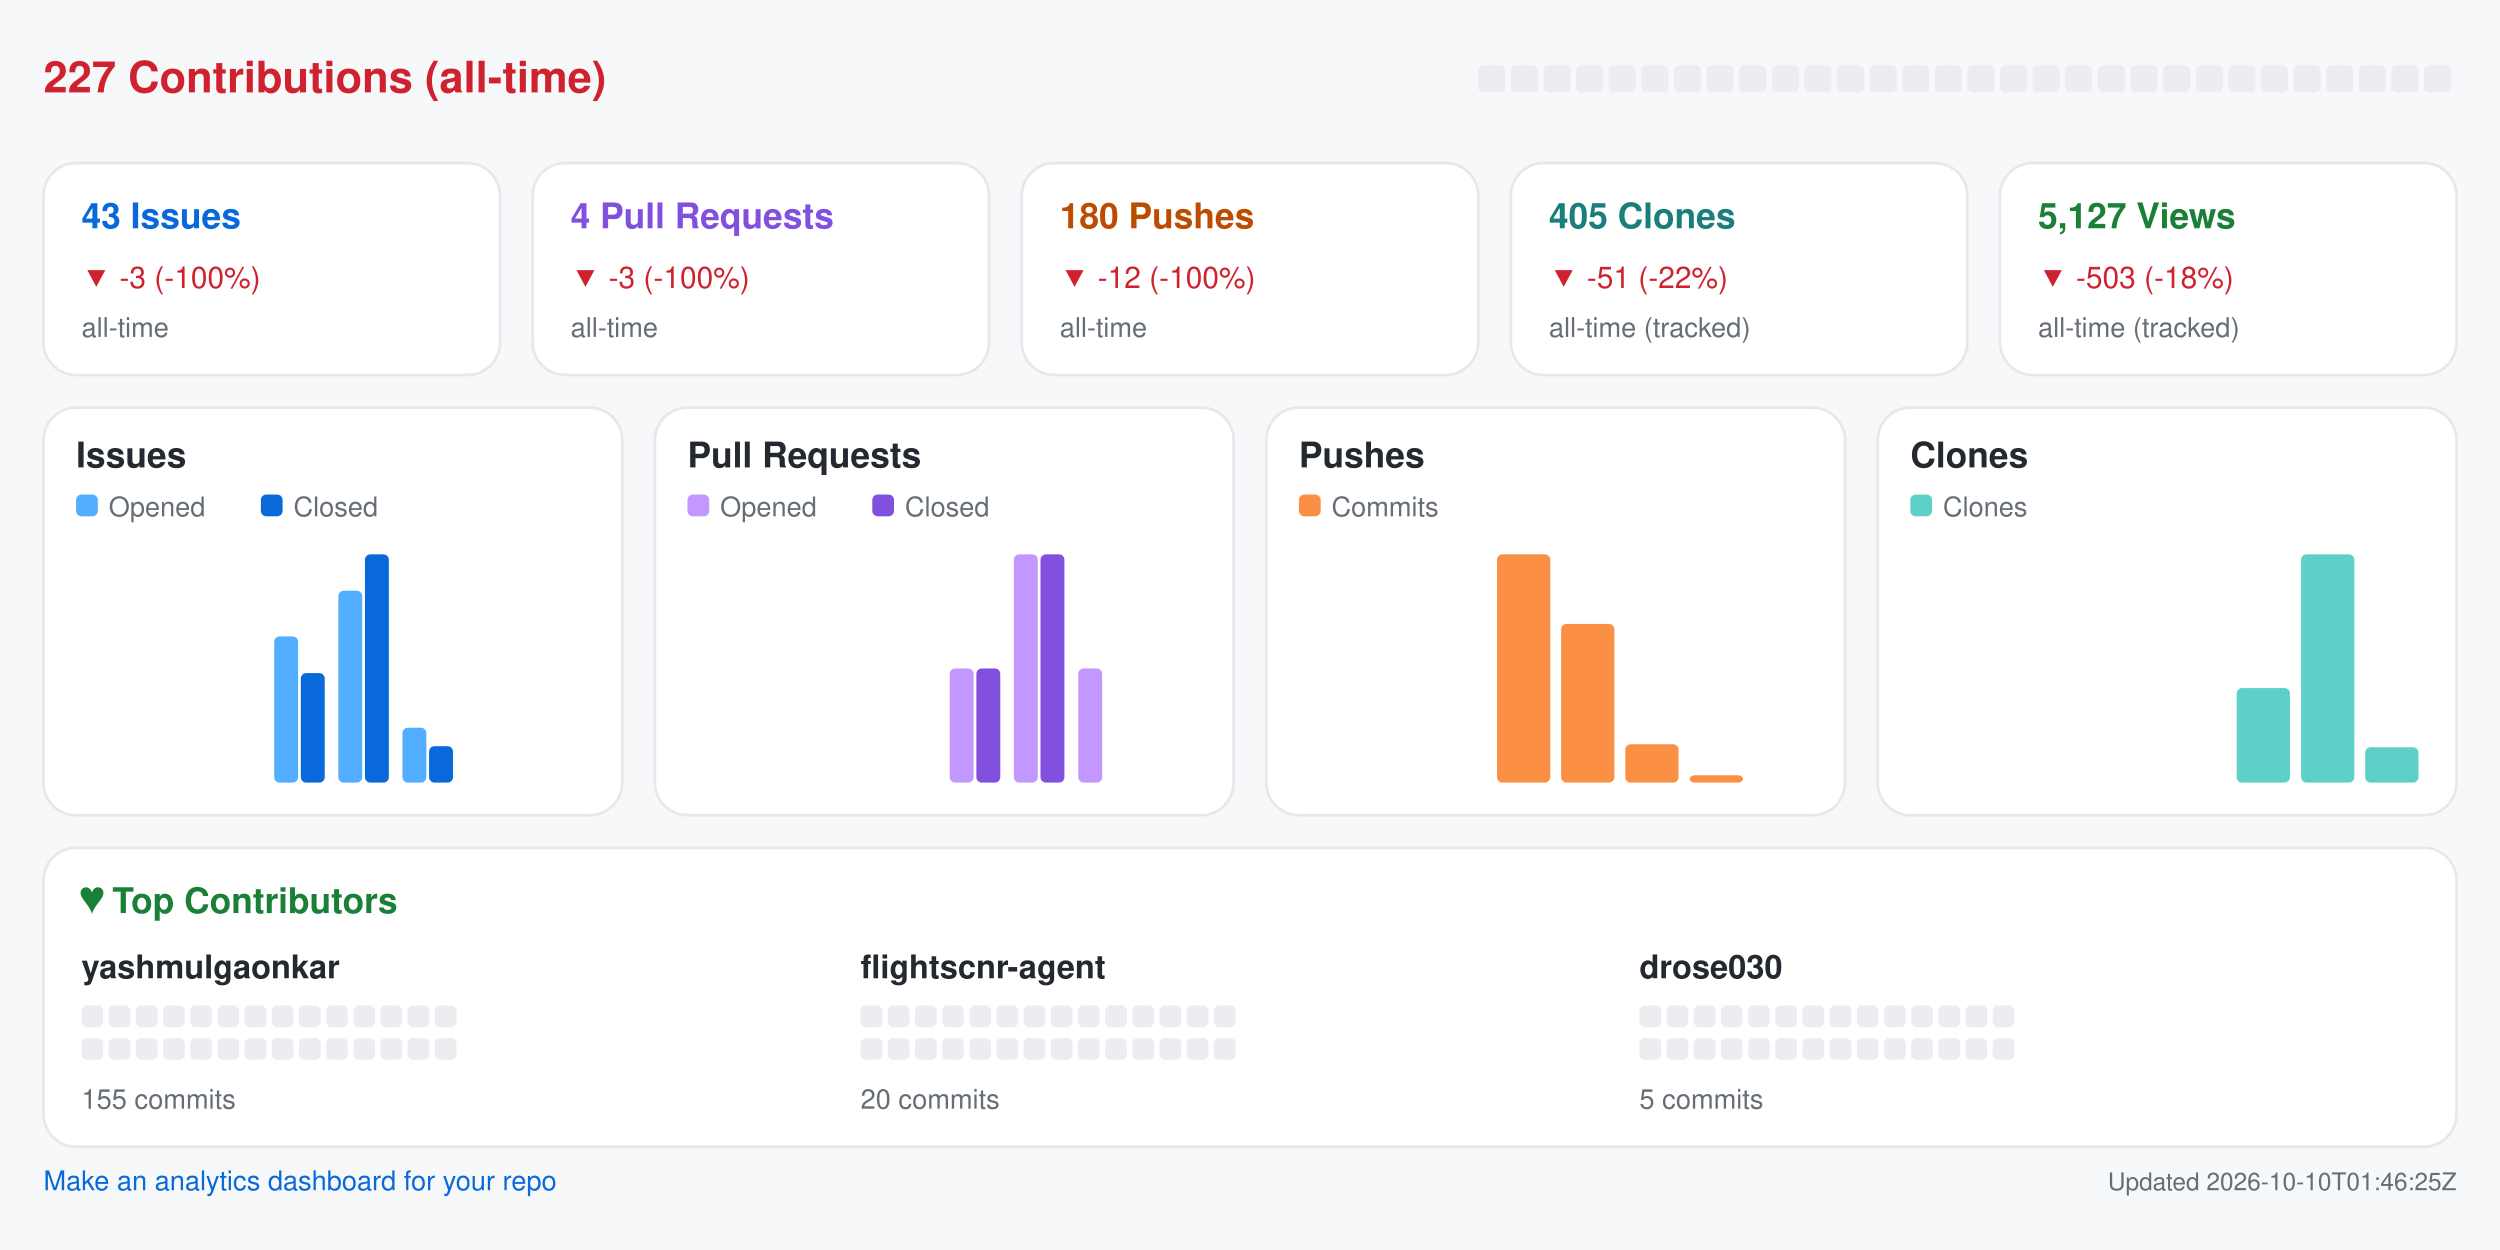
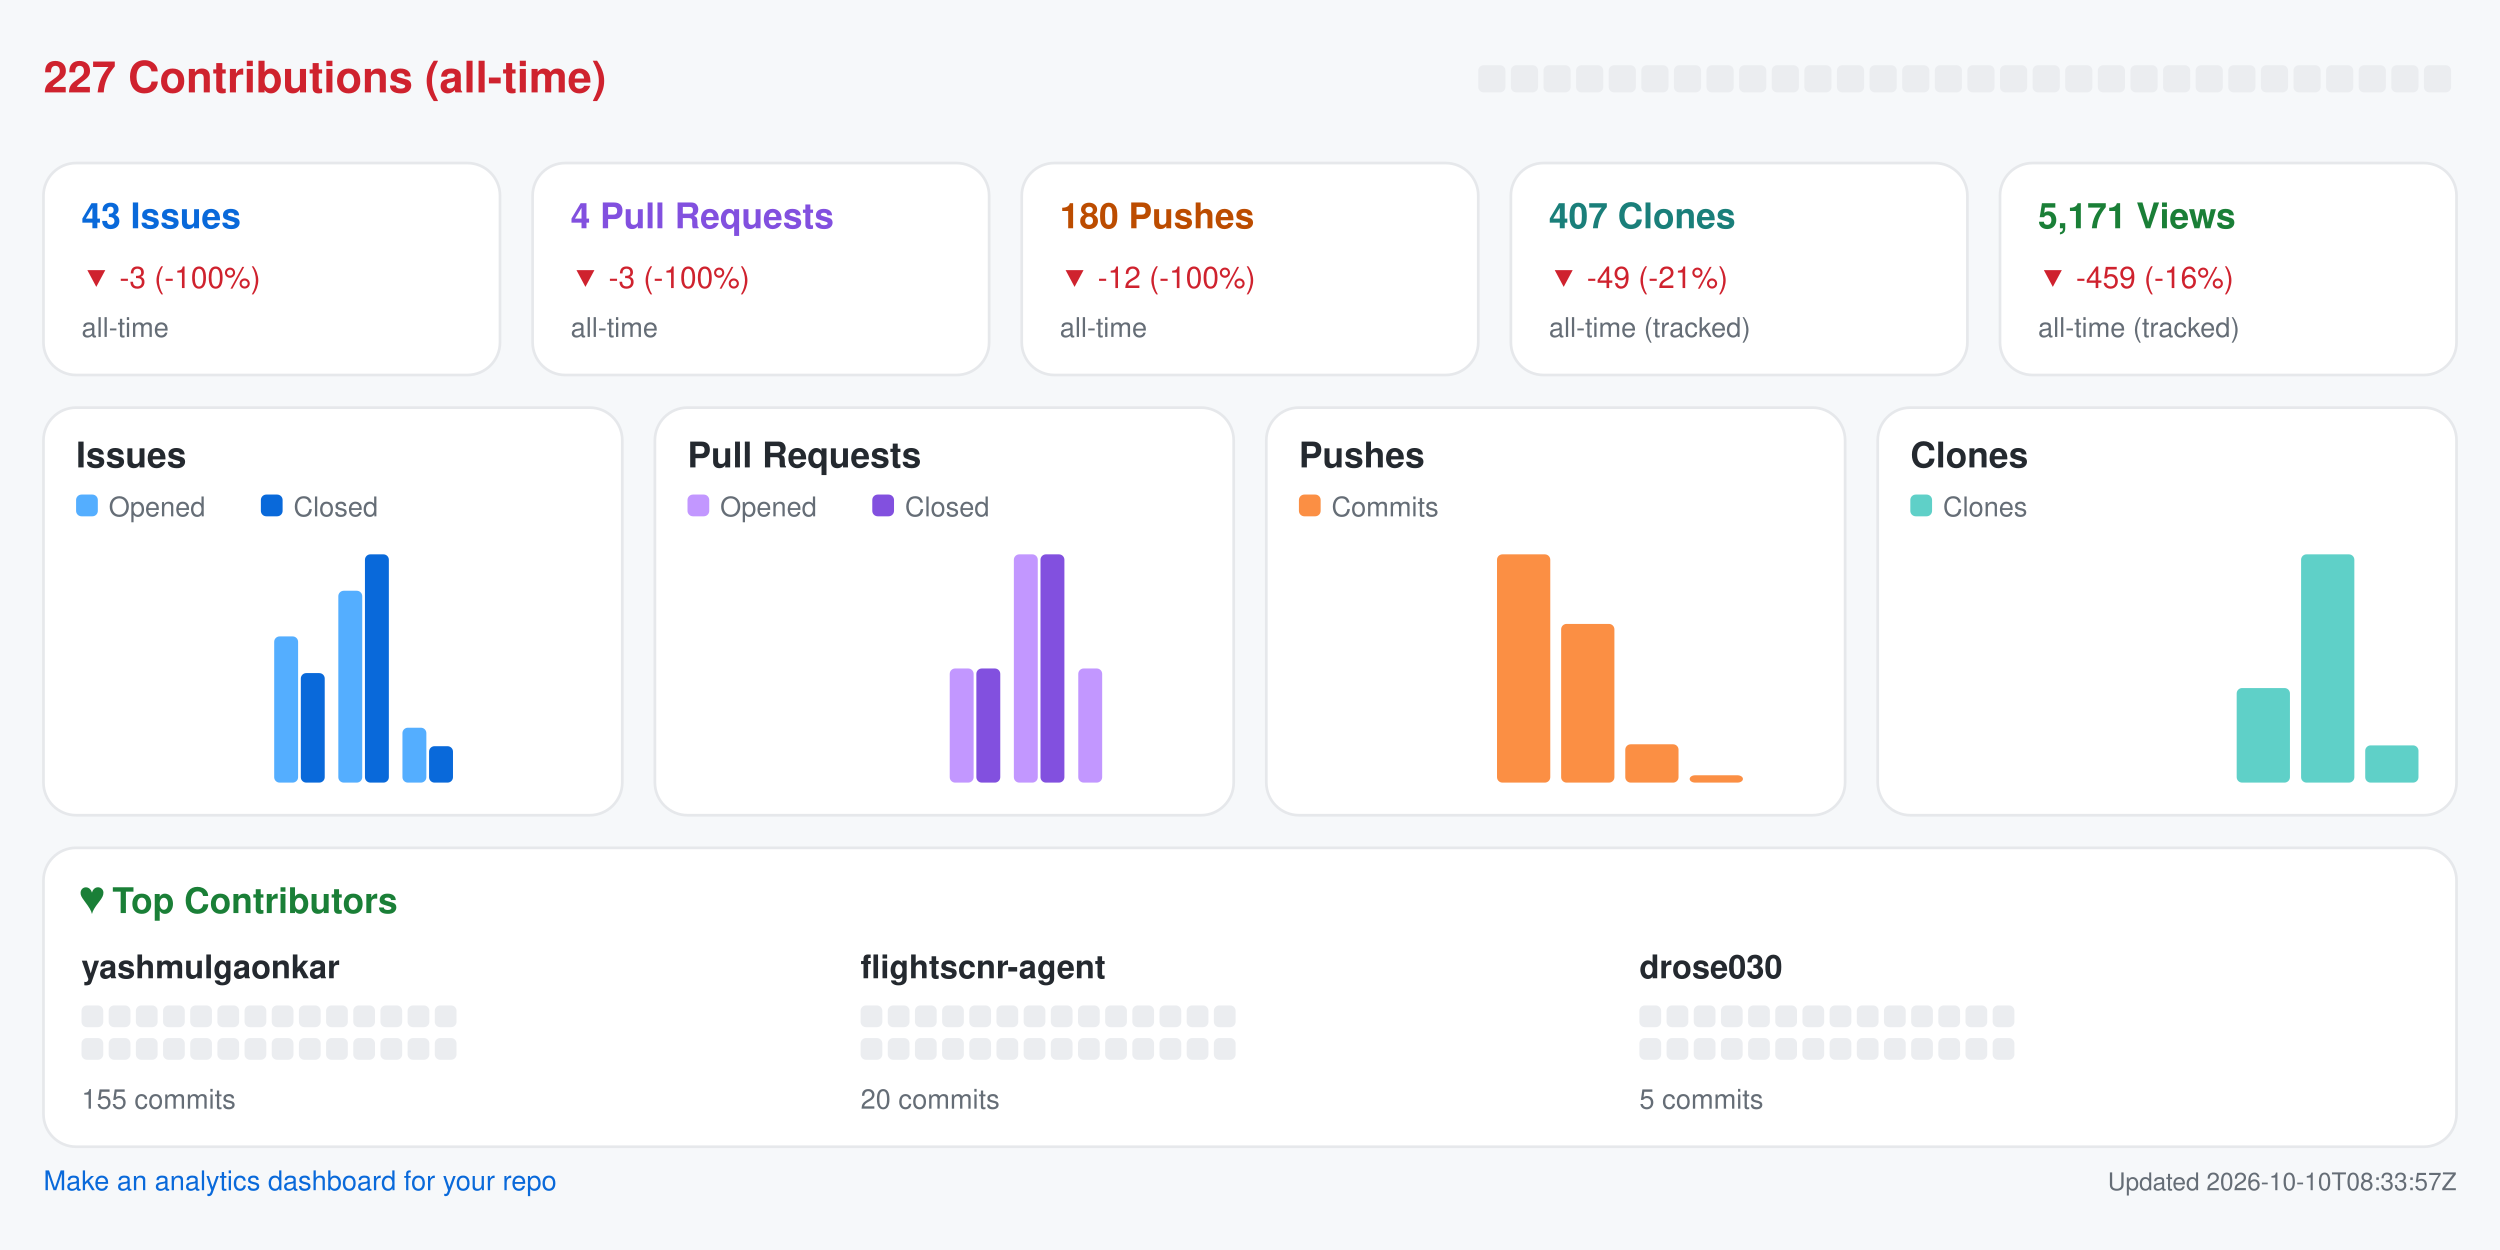
<svg xmlns="http://www.w3.org/2000/svg" width="920" height="460" viewBox="0 0 920 460" role="img" aria-label="Repository analytics for yashmulgaonkar/FlightScnr">
  <rect x="0.0" y="0.0" width="920.0" height="460.0" rx="0" fill="#f6f8fa" />
  <text x="16.0" y="34.0" fill="#cf222e" font-size="16" font-family="-apple-system,BlinkMacSystemFont,Segoe UI,Helvetica,Arial,sans-serif" font-weight="600" text-anchor="start">227 Contributions (all-time)</text>
  <rect x="544.0" y="24.0" width="10.0" height="10.0" rx="2" fill="#ebedf0" />
  <rect x="556.0" y="24.0" width="10.0" height="10.0" rx="2" fill="#ebedf0" />
  <rect x="568.0" y="24.0" width="10.0" height="10.0" rx="2" fill="#ebedf0" />
  <rect x="580.0" y="24.0" width="10.0" height="10.0" rx="2" fill="#ebedf0" />
  <rect x="592.0" y="24.0" width="10.0" height="10.0" rx="2" fill="#ebedf0" />
  <rect x="604.0" y="24.0" width="10.0" height="10.0" rx="2" fill="#ebedf0" />
  <rect x="616.0" y="24.0" width="10.0" height="10.0" rx="2" fill="#ebedf0" />
  <rect x="628.0" y="24.0" width="10.0" height="10.0" rx="2" fill="#ebedf0" />
  <rect x="640.0" y="24.0" width="10.0" height="10.0" rx="2" fill="#ebedf0" />
  <rect x="652.0" y="24.0" width="10.0" height="10.0" rx="2" fill="#ebedf0" />
  <rect x="664.0" y="24.0" width="10.0" height="10.0" rx="2" fill="#ebedf0" />
  <rect x="676.0" y="24.0" width="10.0" height="10.0" rx="2" fill="#ebedf0" />
  <rect x="688.0" y="24.0" width="10.0" height="10.0" rx="2" fill="#ebedf0" />
  <rect x="700.0" y="24.0" width="10.0" height="10.0" rx="2" fill="#ebedf0" />
  <rect x="712.0" y="24.0" width="10.0" height="10.0" rx="2" fill="#ebedf0" />
  <rect x="724.0" y="24.0" width="10.0" height="10.0" rx="2" fill="#ebedf0" />
  <rect x="736.0" y="24.0" width="10.0" height="10.0" rx="2" fill="#ebedf0" />
  <rect x="748.0" y="24.0" width="10.0" height="10.0" rx="2" fill="#ebedf0" />
  <rect x="760.0" y="24.0" width="10.0" height="10.0" rx="2" fill="#ebedf0" />
  <rect x="772.0" y="24.0" width="10.0" height="10.0" rx="2" fill="#ebedf0" />
  <rect x="784.0" y="24.0" width="10.0" height="10.0" rx="2" fill="#ebedf0" />
  <rect x="796.0" y="24.0" width="10.0" height="10.0" rx="2" fill="#ebedf0" />
  <rect x="808.0" y="24.0" width="10.0" height="10.0" rx="2" fill="#ebedf0" />
  <rect x="820.0" y="24.0" width="10.0" height="10.0" rx="2" fill="#ebedf0" />
  <rect x="832.0" y="24.0" width="10.0" height="10.0" rx="2" fill="#ebedf0" />
  <rect x="844.0" y="24.0" width="10.0" height="10.0" rx="2" fill="#ebedf0" />
  <rect x="856.0" y="24.0" width="10.0" height="10.0" rx="2" fill="#ebedf0" />
  <rect x="868.0" y="24.0" width="10.0" height="10.0" rx="2" fill="#ebedf0" />
  <rect x="880.0" y="24.0" width="10.0" height="10.0" rx="2" fill="#ebedf0" />
  <rect x="892.0" y="24.0" width="10.0" height="10.0" rx="2" fill="#ebedf0" />
  <rect x="16.0" y="60.0" width="168.0" height="78.0" rx="12" fill="#ffffff" stroke="#e6e8eb" />
  <text x="30.0" y="84.0" fill="#0969da" font-size="13" font-family="-apple-system,BlinkMacSystemFont,Segoe UI,Helvetica,Arial,sans-serif" font-weight="600" text-anchor="start">43 Issues</text>
  <text x="30.0" y="106.0" fill="#cf222e" font-size="11" font-family="-apple-system,BlinkMacSystemFont,Segoe UI,Helvetica,Arial,sans-serif" font-weight="400" text-anchor="start">▼ -3 (-100%)</text>
  <text x="30.0" y="124.0" fill="#656d76" font-size="10" font-family="-apple-system,BlinkMacSystemFont,Segoe UI,Helvetica,Arial,sans-serif" font-weight="400" text-anchor="start">all-time</text>
  <rect x="196.0" y="60.0" width="168.0" height="78.0" rx="12" fill="#ffffff" stroke="#e6e8eb" />
  <text x="210.0" y="84.0" fill="#8250df" font-size="13" font-family="-apple-system,BlinkMacSystemFont,Segoe UI,Helvetica,Arial,sans-serif" font-weight="600" text-anchor="start">4 Pull Requests</text>
  <text x="210.0" y="106.0" fill="#cf222e" font-size="11" font-family="-apple-system,BlinkMacSystemFont,Segoe UI,Helvetica,Arial,sans-serif" font-weight="400" text-anchor="start">▼ -3 (-100%)</text>
  <text x="210.0" y="124.0" fill="#656d76" font-size="10" font-family="-apple-system,BlinkMacSystemFont,Segoe UI,Helvetica,Arial,sans-serif" font-weight="400" text-anchor="start">all-time</text>
  <rect x="376.0" y="60.0" width="168.0" height="78.0" rx="12" fill="#ffffff" stroke="#e6e8eb" />
  <text x="390.0" y="84.0" fill="#bc4c00" font-size="13" font-family="-apple-system,BlinkMacSystemFont,Segoe UI,Helvetica,Arial,sans-serif" font-weight="600" text-anchor="start">180 Pushes</text>
  <text x="390.0" y="106.0" fill="#cf222e" font-size="11" font-family="-apple-system,BlinkMacSystemFont,Segoe UI,Helvetica,Arial,sans-serif" font-weight="400" text-anchor="start">▼ -12 (-100%)</text>
  <text x="390.0" y="124.0" fill="#656d76" font-size="10" font-family="-apple-system,BlinkMacSystemFont,Segoe UI,Helvetica,Arial,sans-serif" font-weight="400" text-anchor="start">all-time</text>
  <rect x="556.0" y="60.0" width="168.0" height="78.0" rx="12" fill="#ffffff" stroke="#e6e8eb" />
-   <text x="570.0" y="84.0" fill="#1a7f7a" font-size="13" font-family="-apple-system,BlinkMacSystemFont,Segoe UI,Helvetica,Arial,sans-serif" font-weight="600" text-anchor="start">405 Clones</text>
-   <text x="570.0" y="106.0" fill="#cf222e" font-size="11" font-family="-apple-system,BlinkMacSystemFont,Segoe UI,Helvetica,Arial,sans-serif" font-weight="400" text-anchor="start">▼ -51 (-22%)</text>
+   <text x="570.0" y="84.0" fill="#1a7f7a" font-size="13" font-family="-apple-system,BlinkMacSystemFont,Segoe UI,Helvetica,Arial,sans-serif" font-weight="600" text-anchor="start">407 Clones</text>
+   <text x="570.0" y="106.0" fill="#cf222e" font-size="11" font-family="-apple-system,BlinkMacSystemFont,Segoe UI,Helvetica,Arial,sans-serif" font-weight="400" text-anchor="start">▼ -49 (-21%)</text>
  <text x="570.0" y="124.0" fill="#656d76" font-size="10" font-family="-apple-system,BlinkMacSystemFont,Segoe UI,Helvetica,Arial,sans-serif" font-weight="400" text-anchor="start">all-time (tracked)</text>
  <rect x="736.0" y="60.0" width="168.0" height="78.0" rx="12" fill="#ffffff" stroke="#e6e8eb" />
-   <text x="750.0" y="84.0" fill="#1a7f37" font-size="13" font-family="-apple-system,BlinkMacSystemFont,Segoe UI,Helvetica,Arial,sans-serif" font-weight="600" text-anchor="start">5,127 Views</text>
-   <text x="750.0" y="106.0" fill="#cf222e" font-size="11" font-family="-apple-system,BlinkMacSystemFont,Segoe UI,Helvetica,Arial,sans-serif" font-weight="400" text-anchor="start">▼ -503 (-18%)</text>
+   <text x="750.0" y="84.0" fill="#1a7f37" font-size="13" font-family="-apple-system,BlinkMacSystemFont,Segoe UI,Helvetica,Arial,sans-serif" font-weight="600" text-anchor="start">5,171 Views</text>
+   <text x="750.0" y="106.0" fill="#cf222e" font-size="11" font-family="-apple-system,BlinkMacSystemFont,Segoe UI,Helvetica,Arial,sans-serif" font-weight="400" text-anchor="start">▼ -459 (-16%)</text>
  <text x="750.0" y="124.0" fill="#656d76" font-size="10" font-family="-apple-system,BlinkMacSystemFont,Segoe UI,Helvetica,Arial,sans-serif" font-weight="400" text-anchor="start">all-time (tracked)</text>
  <rect x="16.0" y="150.0" width="213.0" height="150.0" rx="12" fill="#ffffff" stroke="#e6e8eb" />
  <text x="28.0" y="172.0" fill="#24292f" font-size="13" font-family="-apple-system,BlinkMacSystemFont,Segoe UI,Helvetica,Arial,sans-serif" font-weight="600" text-anchor="start">Issues</text>
  <rect x="28.0" y="182.0" width="8.0" height="8.0" rx="2" fill="#54aeff" />
  <text x="40.0" y="190.0" fill="#656d76" font-size="10" font-family="-apple-system,BlinkMacSystemFont,Segoe UI,Helvetica,Arial,sans-serif" font-weight="400" text-anchor="start">Opened</text>
  <rect x="96.0" y="182.0" width="8.0" height="8.0" rx="2" fill="#0969da" />
  <text x="108.0" y="190.0" fill="#656d76" font-size="10" font-family="-apple-system,BlinkMacSystemFont,Segoe UI,Helvetica,Arial,sans-serif" font-weight="400" text-anchor="start">Closed</text>
  <rect x="30.0" y="288.0" width="8.8" height="0.0" rx="2" fill="#54aeff" />
  <rect x="39.8" y="288.0" width="8.8" height="0.0" rx="2" fill="#0969da" />
  <rect x="53.6" y="288.0" width="8.8" height="0.0" rx="2" fill="#54aeff" />
  <rect x="63.4" y="288.0" width="8.8" height="0.0" rx="2" fill="#0969da" />
  <rect x="77.2" y="288.0" width="8.8" height="0.0" rx="2" fill="#54aeff" />
  <rect x="87.1" y="288.0" width="8.8" height="0.0" rx="2" fill="#0969da" />
  <rect x="100.9" y="234.2" width="8.8" height="53.8" rx="2" fill="#54aeff" />
  <rect x="110.7" y="247.7" width="8.8" height="40.3" rx="2" fill="#0969da" />
  <rect x="124.5" y="217.4" width="8.8" height="70.6" rx="2" fill="#54aeff" />
  <rect x="134.3" y="204.0" width="8.8" height="84.0" rx="2" fill="#0969da" />
  <rect x="148.1" y="267.8" width="8.8" height="20.2" rx="2" fill="#54aeff" />
  <rect x="157.9" y="274.6" width="8.8" height="13.4" rx="2" fill="#0969da" />
  <rect x="171.8" y="288.0" width="8.8" height="0.0" rx="2" fill="#54aeff" />
  <rect x="181.6" y="288.0" width="8.8" height="0.0" rx="2" fill="#0969da" />
  <rect x="195.4" y="288.0" width="8.8" height="0.0" rx="2" fill="#54aeff" />
  <rect x="205.2" y="288.0" width="8.8" height="0.0" rx="2" fill="#0969da" />
  <rect x="241.0" y="150.0" width="213.0" height="150.0" rx="12" fill="#ffffff" stroke="#e6e8eb" />
  <text x="253.0" y="172.0" fill="#24292f" font-size="13" font-family="-apple-system,BlinkMacSystemFont,Segoe UI,Helvetica,Arial,sans-serif" font-weight="600" text-anchor="start">Pull Requests</text>
  <rect x="253.0" y="182.0" width="8.0" height="8.0" rx="2" fill="#c297ff" />
  <text x="265.0" y="190.0" fill="#656d76" font-size="10" font-family="-apple-system,BlinkMacSystemFont,Segoe UI,Helvetica,Arial,sans-serif" font-weight="400" text-anchor="start">Opened</text>
  <rect x="321.0" y="182.0" width="8.0" height="8.0" rx="2" fill="#8250df" />
  <text x="333.0" y="190.0" fill="#656d76" font-size="10" font-family="-apple-system,BlinkMacSystemFont,Segoe UI,Helvetica,Arial,sans-serif" font-weight="400" text-anchor="start">Closed</text>
  <rect x="255.0" y="288.0" width="8.8" height="0.0" rx="2" fill="#c297ff" />
  <rect x="264.8" y="288.0" width="8.8" height="0.0" rx="2" fill="#8250df" />
  <rect x="278.6" y="288.0" width="8.8" height="0.0" rx="2" fill="#c297ff" />
  <rect x="288.4" y="288.0" width="8.8" height="0.0" rx="2" fill="#8250df" />
  <rect x="302.2" y="288.0" width="8.8" height="0.0" rx="2" fill="#c297ff" />
  <rect x="312.1" y="288.0" width="8.8" height="0.0" rx="2" fill="#8250df" />
  <rect x="325.9" y="288.0" width="8.8" height="0.0" rx="2" fill="#c297ff" />
  <rect x="335.7" y="288.0" width="8.8" height="0.0" rx="2" fill="#8250df" />
  <rect x="349.5" y="246.0" width="8.8" height="42.0" rx="2" fill="#c297ff" />
  <rect x="359.3" y="246.0" width="8.8" height="42.0" rx="2" fill="#8250df" />
  <rect x="373.1" y="204.0" width="8.8" height="84.0" rx="2" fill="#c297ff" />
  <rect x="382.9" y="204.0" width="8.8" height="84.0" rx="2" fill="#8250df" />
  <rect x="396.8" y="246.0" width="8.8" height="42.0" rx="2" fill="#c297ff" />
  <rect x="406.6" y="288.0" width="8.8" height="0.0" rx="2" fill="#8250df" />
  <rect x="420.4" y="288.0" width="8.8" height="0.0" rx="2" fill="#c297ff" />
  <rect x="430.2" y="288.0" width="8.8" height="0.0" rx="2" fill="#8250df" />
  <rect x="466.0" y="150.0" width="213.0" height="150.0" rx="12" fill="#ffffff" stroke="#e6e8eb" />
  <text x="478.0" y="172.0" fill="#24292f" font-size="13" font-family="-apple-system,BlinkMacSystemFont,Segoe UI,Helvetica,Arial,sans-serif" font-weight="600" text-anchor="start">Pushes</text>
  <rect x="478.0" y="182.0" width="8.0" height="8.0" rx="2" fill="#fb8f44" />
  <text x="490.0" y="190.0" fill="#656d76" font-size="10" font-family="-apple-system,BlinkMacSystemFont,Segoe UI,Helvetica,Arial,sans-serif" font-weight="400" text-anchor="start">Commits</text>
  <rect x="480.0" y="288.0" width="19.6" height="0.0" rx="2" fill="#fb8f44" />
  <rect x="503.6" y="288.0" width="19.6" height="0.0" rx="2" fill="#fb8f44" />
  <rect x="527.2" y="288.0" width="19.6" height="0.0" rx="2" fill="#fb8f44" />
  <rect x="550.9" y="204.0" width="19.6" height="84.0" rx="2" fill="#fb8f44" />
  <rect x="574.5" y="229.6" width="19.6" height="58.4" rx="2" fill="#fb8f44" />
  <rect x="598.1" y="273.9" width="19.6" height="14.1" rx="2" fill="#fb8f44" />
  <rect x="621.8" y="285.3" width="19.6" height="2.7" rx="2" fill="#fb8f44" />
  <rect x="645.4" y="288.0" width="19.6" height="0.0" rx="2" fill="#fb8f44" />
  <rect x="691.0" y="150.0" width="213.0" height="150.0" rx="12" fill="#ffffff" stroke="#e6e8eb" />
  <text x="703.0" y="172.0" fill="#24292f" font-size="13" font-family="-apple-system,BlinkMacSystemFont,Segoe UI,Helvetica,Arial,sans-serif" font-weight="600" text-anchor="start">Clones</text>
  <rect x="703.0" y="182.0" width="8.0" height="8.0" rx="2" fill="#5fd0c8" />
  <text x="715.0" y="190.0" fill="#656d76" font-size="10" font-family="-apple-system,BlinkMacSystemFont,Segoe UI,Helvetica,Arial,sans-serif" font-weight="400" text-anchor="start">Clones</text>
  <rect x="705.0" y="288.0" width="19.6" height="0.0" rx="2" fill="#5fd0c8" />
  <rect x="728.6" y="288.0" width="19.6" height="0.0" rx="2" fill="#5fd0c8" />
  <rect x="752.2" y="288.0" width="19.6" height="0.0" rx="2" fill="#5fd0c8" />
  <rect x="775.9" y="288.0" width="19.6" height="0.0" rx="2" fill="#5fd0c8" />
  <rect x="799.5" y="288.0" width="19.6" height="0.0" rx="2" fill="#5fd0c8" />
  <rect x="823.1" y="253.2" width="19.6" height="34.8" rx="2" fill="#5fd0c8" />
  <rect x="846.8" y="204.0" width="19.6" height="84.0" rx="2" fill="#5fd0c8" />
-   <rect x="870.4" y="275.0" width="19.6" height="13.0" rx="2" fill="#5fd0c8" />
+   <rect x="870.4" y="274.3" width="19.6" height="13.7" rx="2" fill="#5fd0c8" />
  <rect x="16.0" y="312.0" width="888.0" height="110.0" rx="12" fill="#ffffff" stroke="#e6e8eb" />
  <text x="30.0" y="336.0" fill="#1a7f37" font-size="13" font-family="-apple-system,BlinkMacSystemFont,Segoe UI,Helvetica,Arial,sans-serif" font-weight="600" text-anchor="start">♥  Top Contributors</text>
  <text x="30.0" y="360.0" fill="#24292f" font-size="12" font-family="-apple-system,BlinkMacSystemFont,Segoe UI,Helvetica,Arial,sans-serif" font-weight="600" text-anchor="start">yashmulgaonkar</text>
  <rect x="30.0" y="370.0" width="8.0" height="8.0" rx="2" fill="#ebedf0" />
  <rect x="40.0" y="370.0" width="8.0" height="8.0" rx="2" fill="#ebedf0" />
  <rect x="50.0" y="370.0" width="8.0" height="8.0" rx="2" fill="#ebedf0" />
  <rect x="60.0" y="370.0" width="8.0" height="8.0" rx="2" fill="#ebedf0" />
  <rect x="70.0" y="370.0" width="8.0" height="8.0" rx="2" fill="#ebedf0" />
  <rect x="80.0" y="370.0" width="8.0" height="8.0" rx="2" fill="#ebedf0" />
  <rect x="90.0" y="370.0" width="8.0" height="8.0" rx="2" fill="#ebedf0" />
  <rect x="100.0" y="370.0" width="8.0" height="8.0" rx="2" fill="#ebedf0" />
  <rect x="110.0" y="370.0" width="8.0" height="8.0" rx="2" fill="#ebedf0" />
  <rect x="120.0" y="370.0" width="8.0" height="8.0" rx="2" fill="#ebedf0" />
  <rect x="130.0" y="370.0" width="8.0" height="8.0" rx="2" fill="#ebedf0" />
  <rect x="140.0" y="370.0" width="8.0" height="8.0" rx="2" fill="#ebedf0" />
  <rect x="150.0" y="370.0" width="8.0" height="8.0" rx="2" fill="#ebedf0" />
  <rect x="160.0" y="370.0" width="8.0" height="8.0" rx="2" fill="#ebedf0" />
  <rect x="30.0" y="382.0" width="8.0" height="8.0" rx="2" fill="#ebedf0" />
  <rect x="40.0" y="382.0" width="8.0" height="8.0" rx="2" fill="#ebedf0" />
  <rect x="50.0" y="382.0" width="8.0" height="8.0" rx="2" fill="#ebedf0" />
  <rect x="60.0" y="382.0" width="8.0" height="8.0" rx="2" fill="#ebedf0" />
  <rect x="70.0" y="382.0" width="8.0" height="8.0" rx="2" fill="#ebedf0" />
  <rect x="80.0" y="382.0" width="8.0" height="8.0" rx="2" fill="#ebedf0" />
  <rect x="90.0" y="382.0" width="8.0" height="8.0" rx="2" fill="#ebedf0" />
  <rect x="100.0" y="382.0" width="8.0" height="8.0" rx="2" fill="#ebedf0" />
  <rect x="110.0" y="382.0" width="8.0" height="8.0" rx="2" fill="#ebedf0" />
  <rect x="120.0" y="382.0" width="8.0" height="8.0" rx="2" fill="#ebedf0" />
  <rect x="130.0" y="382.0" width="8.0" height="8.0" rx="2" fill="#ebedf0" />
  <rect x="140.0" y="382.0" width="8.0" height="8.0" rx="2" fill="#ebedf0" />
  <rect x="150.0" y="382.0" width="8.0" height="8.0" rx="2" fill="#ebedf0" />
  <rect x="160.0" y="382.0" width="8.0" height="8.0" rx="2" fill="#ebedf0" />
  <text x="30.0" y="408.0" fill="#656d76" font-size="10" font-family="-apple-system,BlinkMacSystemFont,Segoe UI,Helvetica,Arial,sans-serif" font-weight="400" text-anchor="start">155 commits</text>
  <text x="316.7" y="360.0" fill="#24292f" font-size="12" font-family="-apple-system,BlinkMacSystemFont,Segoe UI,Helvetica,Arial,sans-serif" font-weight="600" text-anchor="start">flightscnr-agent</text>
  <rect x="316.7" y="370.0" width="8.0" height="8.0" rx="2" fill="#ebedf0" />
  <rect x="326.7" y="370.0" width="8.0" height="8.0" rx="2" fill="#ebedf0" />
  <rect x="336.7" y="370.0" width="8.0" height="8.0" rx="2" fill="#ebedf0" />
  <rect x="346.7" y="370.0" width="8.0" height="8.0" rx="2" fill="#ebedf0" />
  <rect x="356.7" y="370.0" width="8.0" height="8.0" rx="2" fill="#ebedf0" />
  <rect x="366.7" y="370.0" width="8.0" height="8.0" rx="2" fill="#ebedf0" />
  <rect x="376.7" y="370.0" width="8.0" height="8.0" rx="2" fill="#ebedf0" />
  <rect x="386.7" y="370.0" width="8.0" height="8.0" rx="2" fill="#ebedf0" />
  <rect x="396.7" y="370.0" width="8.0" height="8.0" rx="2" fill="#ebedf0" />
  <rect x="406.7" y="370.0" width="8.0" height="8.0" rx="2" fill="#ebedf0" />
  <rect x="416.7" y="370.0" width="8.0" height="8.0" rx="2" fill="#ebedf0" />
  <rect x="426.7" y="370.0" width="8.0" height="8.0" rx="2" fill="#ebedf0" />
  <rect x="436.7" y="370.0" width="8.0" height="8.0" rx="2" fill="#ebedf0" />
  <rect x="446.7" y="370.0" width="8.0" height="8.0" rx="2" fill="#ebedf0" />
  <rect x="316.7" y="382.0" width="8.0" height="8.0" rx="2" fill="#ebedf0" />
  <rect x="326.7" y="382.0" width="8.0" height="8.0" rx="2" fill="#ebedf0" />
  <rect x="336.7" y="382.0" width="8.0" height="8.0" rx="2" fill="#ebedf0" />
  <rect x="346.7" y="382.0" width="8.0" height="8.0" rx="2" fill="#ebedf0" />
  <rect x="356.7" y="382.0" width="8.0" height="8.0" rx="2" fill="#ebedf0" />
  <rect x="366.7" y="382.0" width="8.0" height="8.0" rx="2" fill="#ebedf0" />
  <rect x="376.7" y="382.0" width="8.0" height="8.0" rx="2" fill="#ebedf0" />
  <rect x="386.7" y="382.0" width="8.0" height="8.0" rx="2" fill="#ebedf0" />
  <rect x="396.7" y="382.0" width="8.0" height="8.0" rx="2" fill="#ebedf0" />
  <rect x="406.7" y="382.0" width="8.0" height="8.0" rx="2" fill="#ebedf0" />
  <rect x="416.7" y="382.0" width="8.0" height="8.0" rx="2" fill="#ebedf0" />
  <rect x="426.7" y="382.0" width="8.0" height="8.0" rx="2" fill="#ebedf0" />
  <rect x="436.7" y="382.0" width="8.0" height="8.0" rx="2" fill="#ebedf0" />
  <rect x="446.7" y="382.0" width="8.0" height="8.0" rx="2" fill="#ebedf0" />
  <text x="316.7" y="408.0" fill="#656d76" font-size="10" font-family="-apple-system,BlinkMacSystemFont,Segoe UI,Helvetica,Arial,sans-serif" font-weight="400" text-anchor="start">20 commits</text>
  <text x="603.3" y="360.0" fill="#24292f" font-size="12" font-family="-apple-system,BlinkMacSystemFont,Segoe UI,Helvetica,Arial,sans-serif" font-weight="600" text-anchor="start">drose030</text>
  <rect x="603.3" y="370.0" width="8.0" height="8.0" rx="2" fill="#ebedf0" />
  <rect x="613.3" y="370.0" width="8.0" height="8.0" rx="2" fill="#ebedf0" />
  <rect x="623.3" y="370.0" width="8.0" height="8.0" rx="2" fill="#ebedf0" />
  <rect x="633.3" y="370.0" width="8.0" height="8.0" rx="2" fill="#ebedf0" />
  <rect x="643.3" y="370.0" width="8.0" height="8.0" rx="2" fill="#ebedf0" />
  <rect x="653.3" y="370.0" width="8.0" height="8.0" rx="2" fill="#ebedf0" />
  <rect x="663.3" y="370.0" width="8.0" height="8.0" rx="2" fill="#ebedf0" />
  <rect x="673.3" y="370.0" width="8.0" height="8.0" rx="2" fill="#ebedf0" />
  <rect x="683.3" y="370.0" width="8.0" height="8.0" rx="2" fill="#ebedf0" />
  <rect x="693.3" y="370.0" width="8.0" height="8.0" rx="2" fill="#ebedf0" />
  <rect x="703.3" y="370.0" width="8.0" height="8.0" rx="2" fill="#ebedf0" />
  <rect x="713.3" y="370.0" width="8.0" height="8.0" rx="2" fill="#ebedf0" />
  <rect x="723.3" y="370.0" width="8.0" height="8.0" rx="2" fill="#ebedf0" />
  <rect x="733.3" y="370.0" width="8.0" height="8.0" rx="2" fill="#ebedf0" />
  <rect x="603.3" y="382.0" width="8.0" height="8.0" rx="2" fill="#ebedf0" />
  <rect x="613.3" y="382.0" width="8.0" height="8.0" rx="2" fill="#ebedf0" />
  <rect x="623.3" y="382.0" width="8.0" height="8.0" rx="2" fill="#ebedf0" />
  <rect x="633.3" y="382.0" width="8.0" height="8.0" rx="2" fill="#ebedf0" />
  <rect x="643.3" y="382.0" width="8.0" height="8.0" rx="2" fill="#ebedf0" />
  <rect x="653.3" y="382.0" width="8.0" height="8.0" rx="2" fill="#ebedf0" />
  <rect x="663.3" y="382.0" width="8.0" height="8.0" rx="2" fill="#ebedf0" />
  <rect x="673.3" y="382.0" width="8.0" height="8.0" rx="2" fill="#ebedf0" />
  <rect x="683.3" y="382.0" width="8.0" height="8.0" rx="2" fill="#ebedf0" />
  <rect x="693.3" y="382.0" width="8.0" height="8.0" rx="2" fill="#ebedf0" />
  <rect x="703.3" y="382.0" width="8.0" height="8.0" rx="2" fill="#ebedf0" />
  <rect x="713.3" y="382.0" width="8.0" height="8.0" rx="2" fill="#ebedf0" />
  <rect x="723.3" y="382.0" width="8.0" height="8.0" rx="2" fill="#ebedf0" />
  <rect x="733.3" y="382.0" width="8.0" height="8.0" rx="2" fill="#ebedf0" />
  <text x="603.3" y="408.0" fill="#656d76" font-size="10" font-family="-apple-system,BlinkMacSystemFont,Segoe UI,Helvetica,Arial,sans-serif" font-weight="400" text-anchor="start">5 commits</text>
  <a href="https://github.com/yashmulgaonkar/repo-analytics" target="_blank" rel="noopener noreferrer">
    <text x="16.0" y="438.0" fill="#0969da" font-size="10" font-family="-apple-system,BlinkMacSystemFont,Segoe UI,Helvetica,Arial,sans-serif" font-weight="400" text-anchor="start">Make an analytics dashboard for your repo</text>
  </a>
-   <text x="904.0" y="438.0" fill="#656d76" font-size="9" font-family="-apple-system,BlinkMacSystemFont,Segoe UI,Helvetica,Arial,sans-serif" font-weight="400" text-anchor="end">Updated 2026-10-10T01:46:25Z</text>
+   <text x="904.0" y="438.0" fill="#656d76" font-size="9" font-family="-apple-system,BlinkMacSystemFont,Segoe UI,Helvetica,Arial,sans-serif" font-weight="400" text-anchor="end">Updated 2026-10-10T08:33:57Z</text>
</svg>
